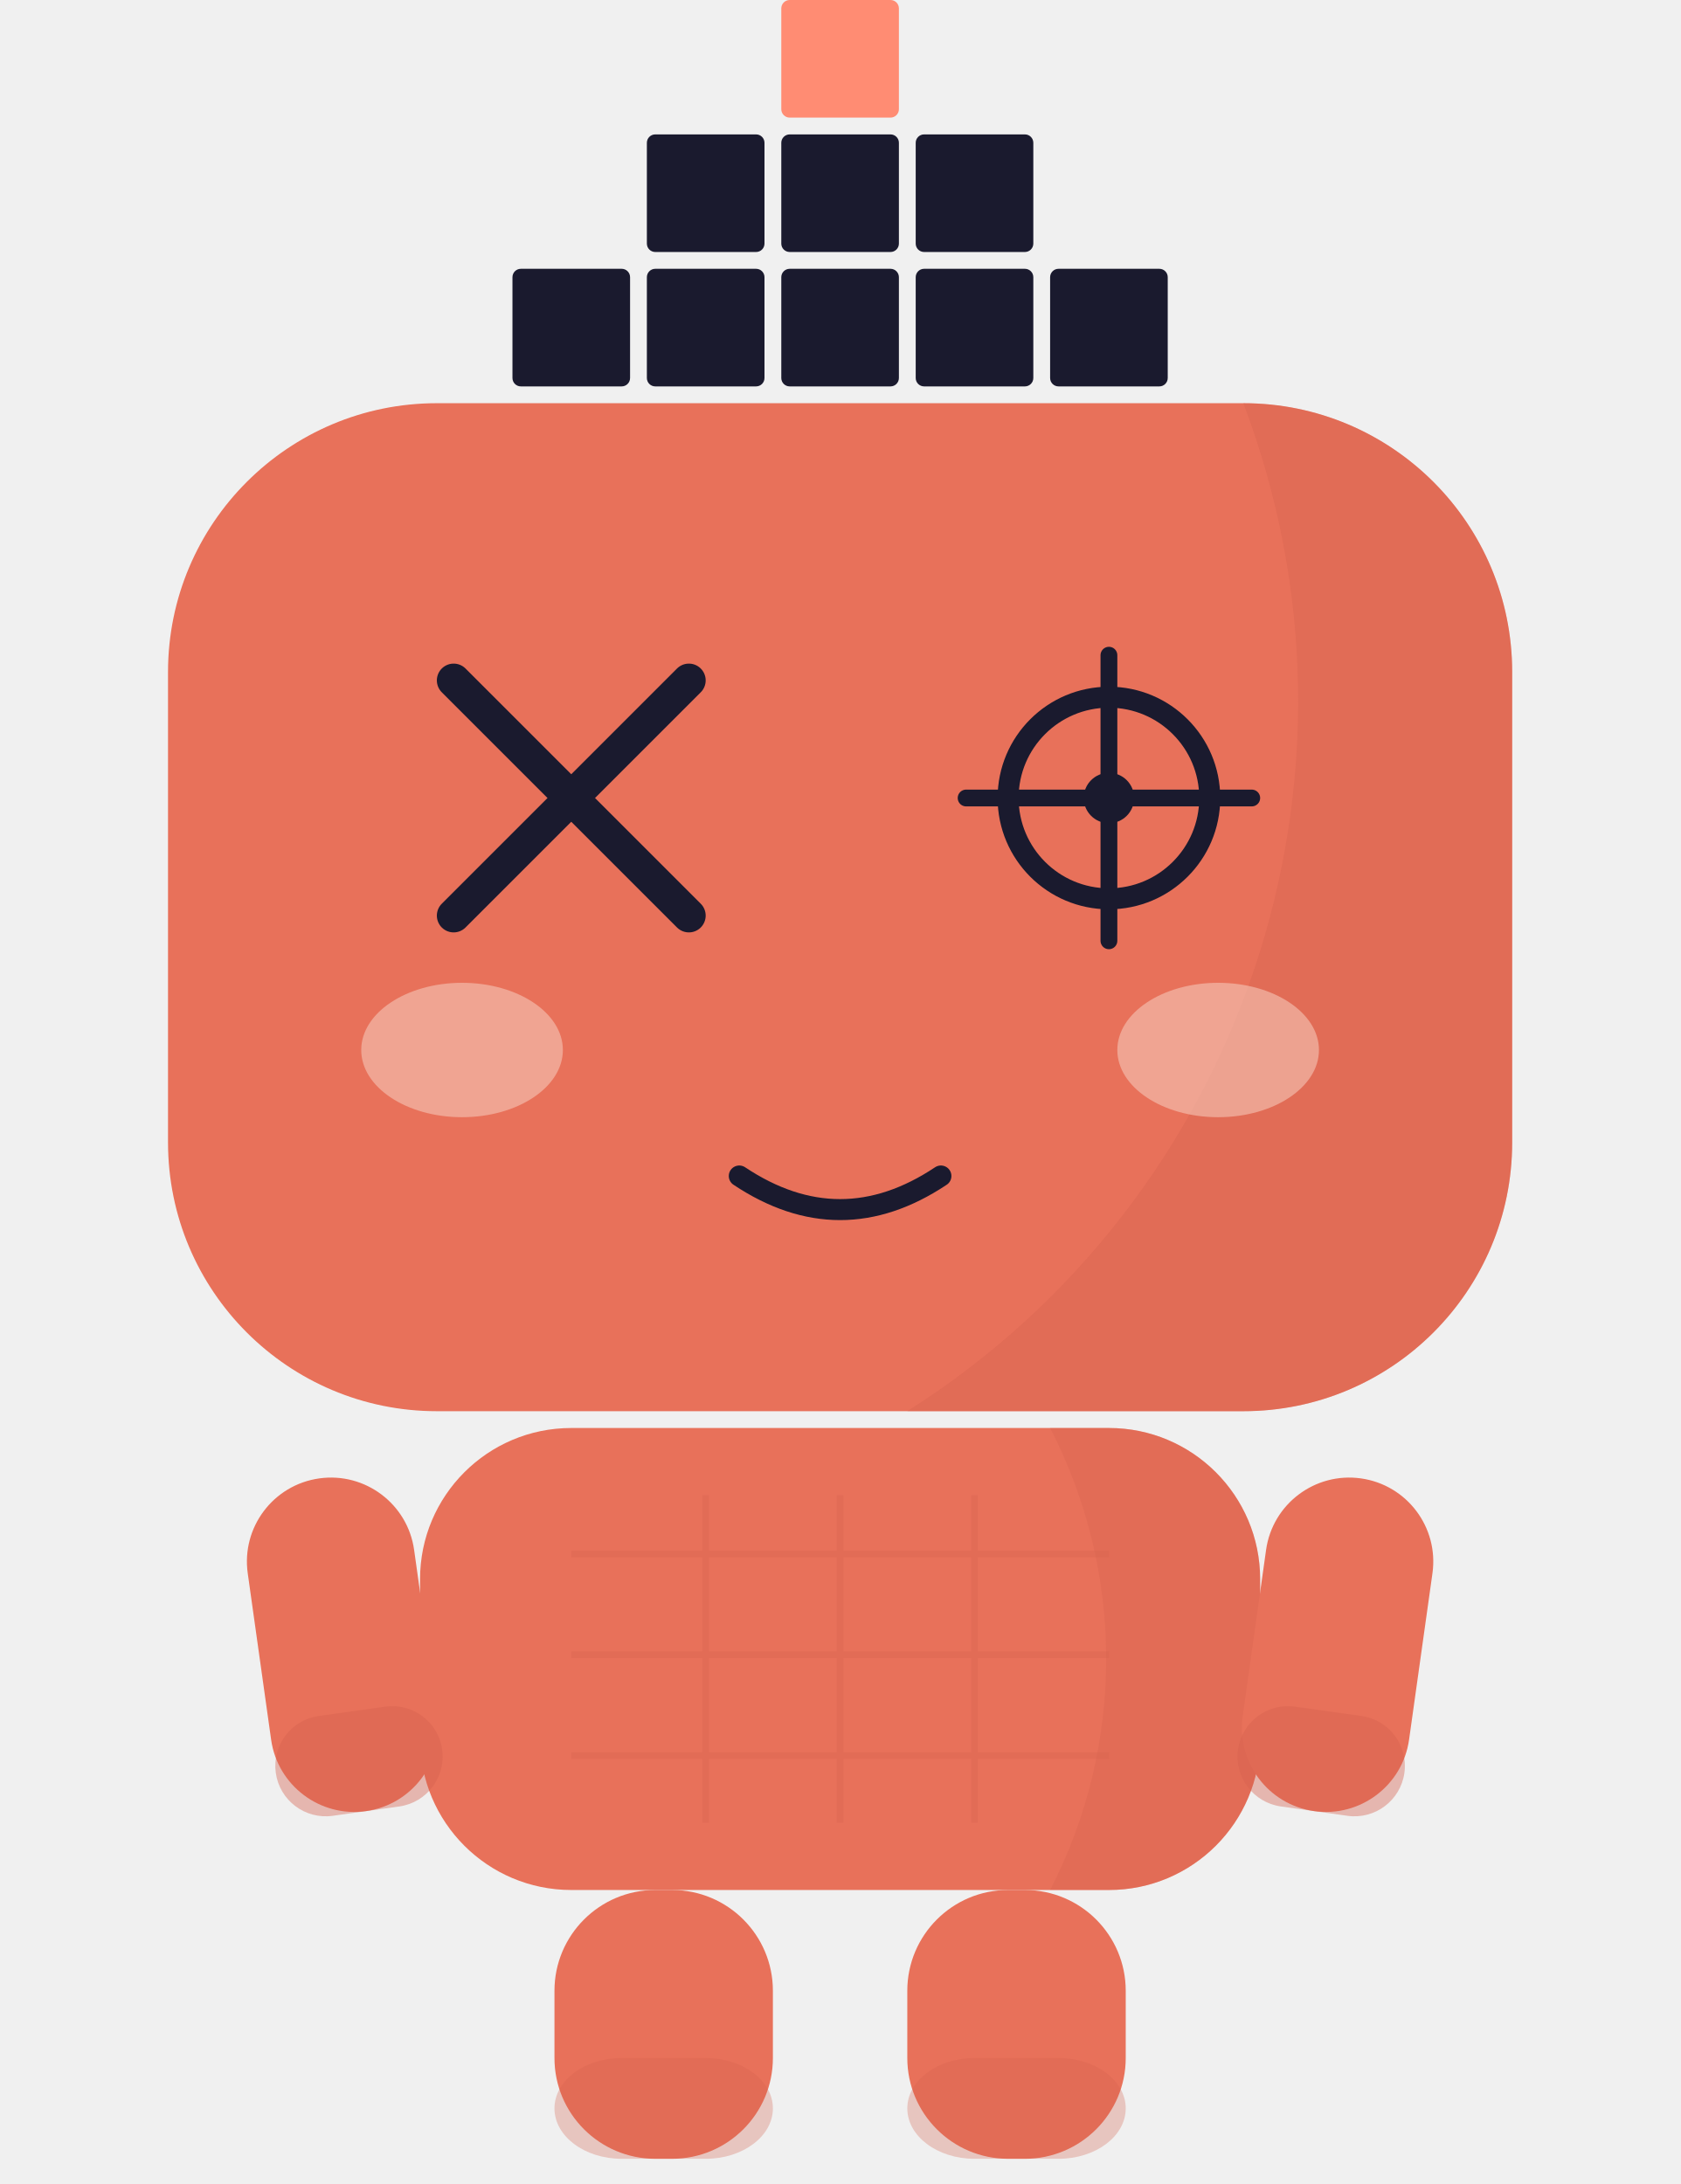
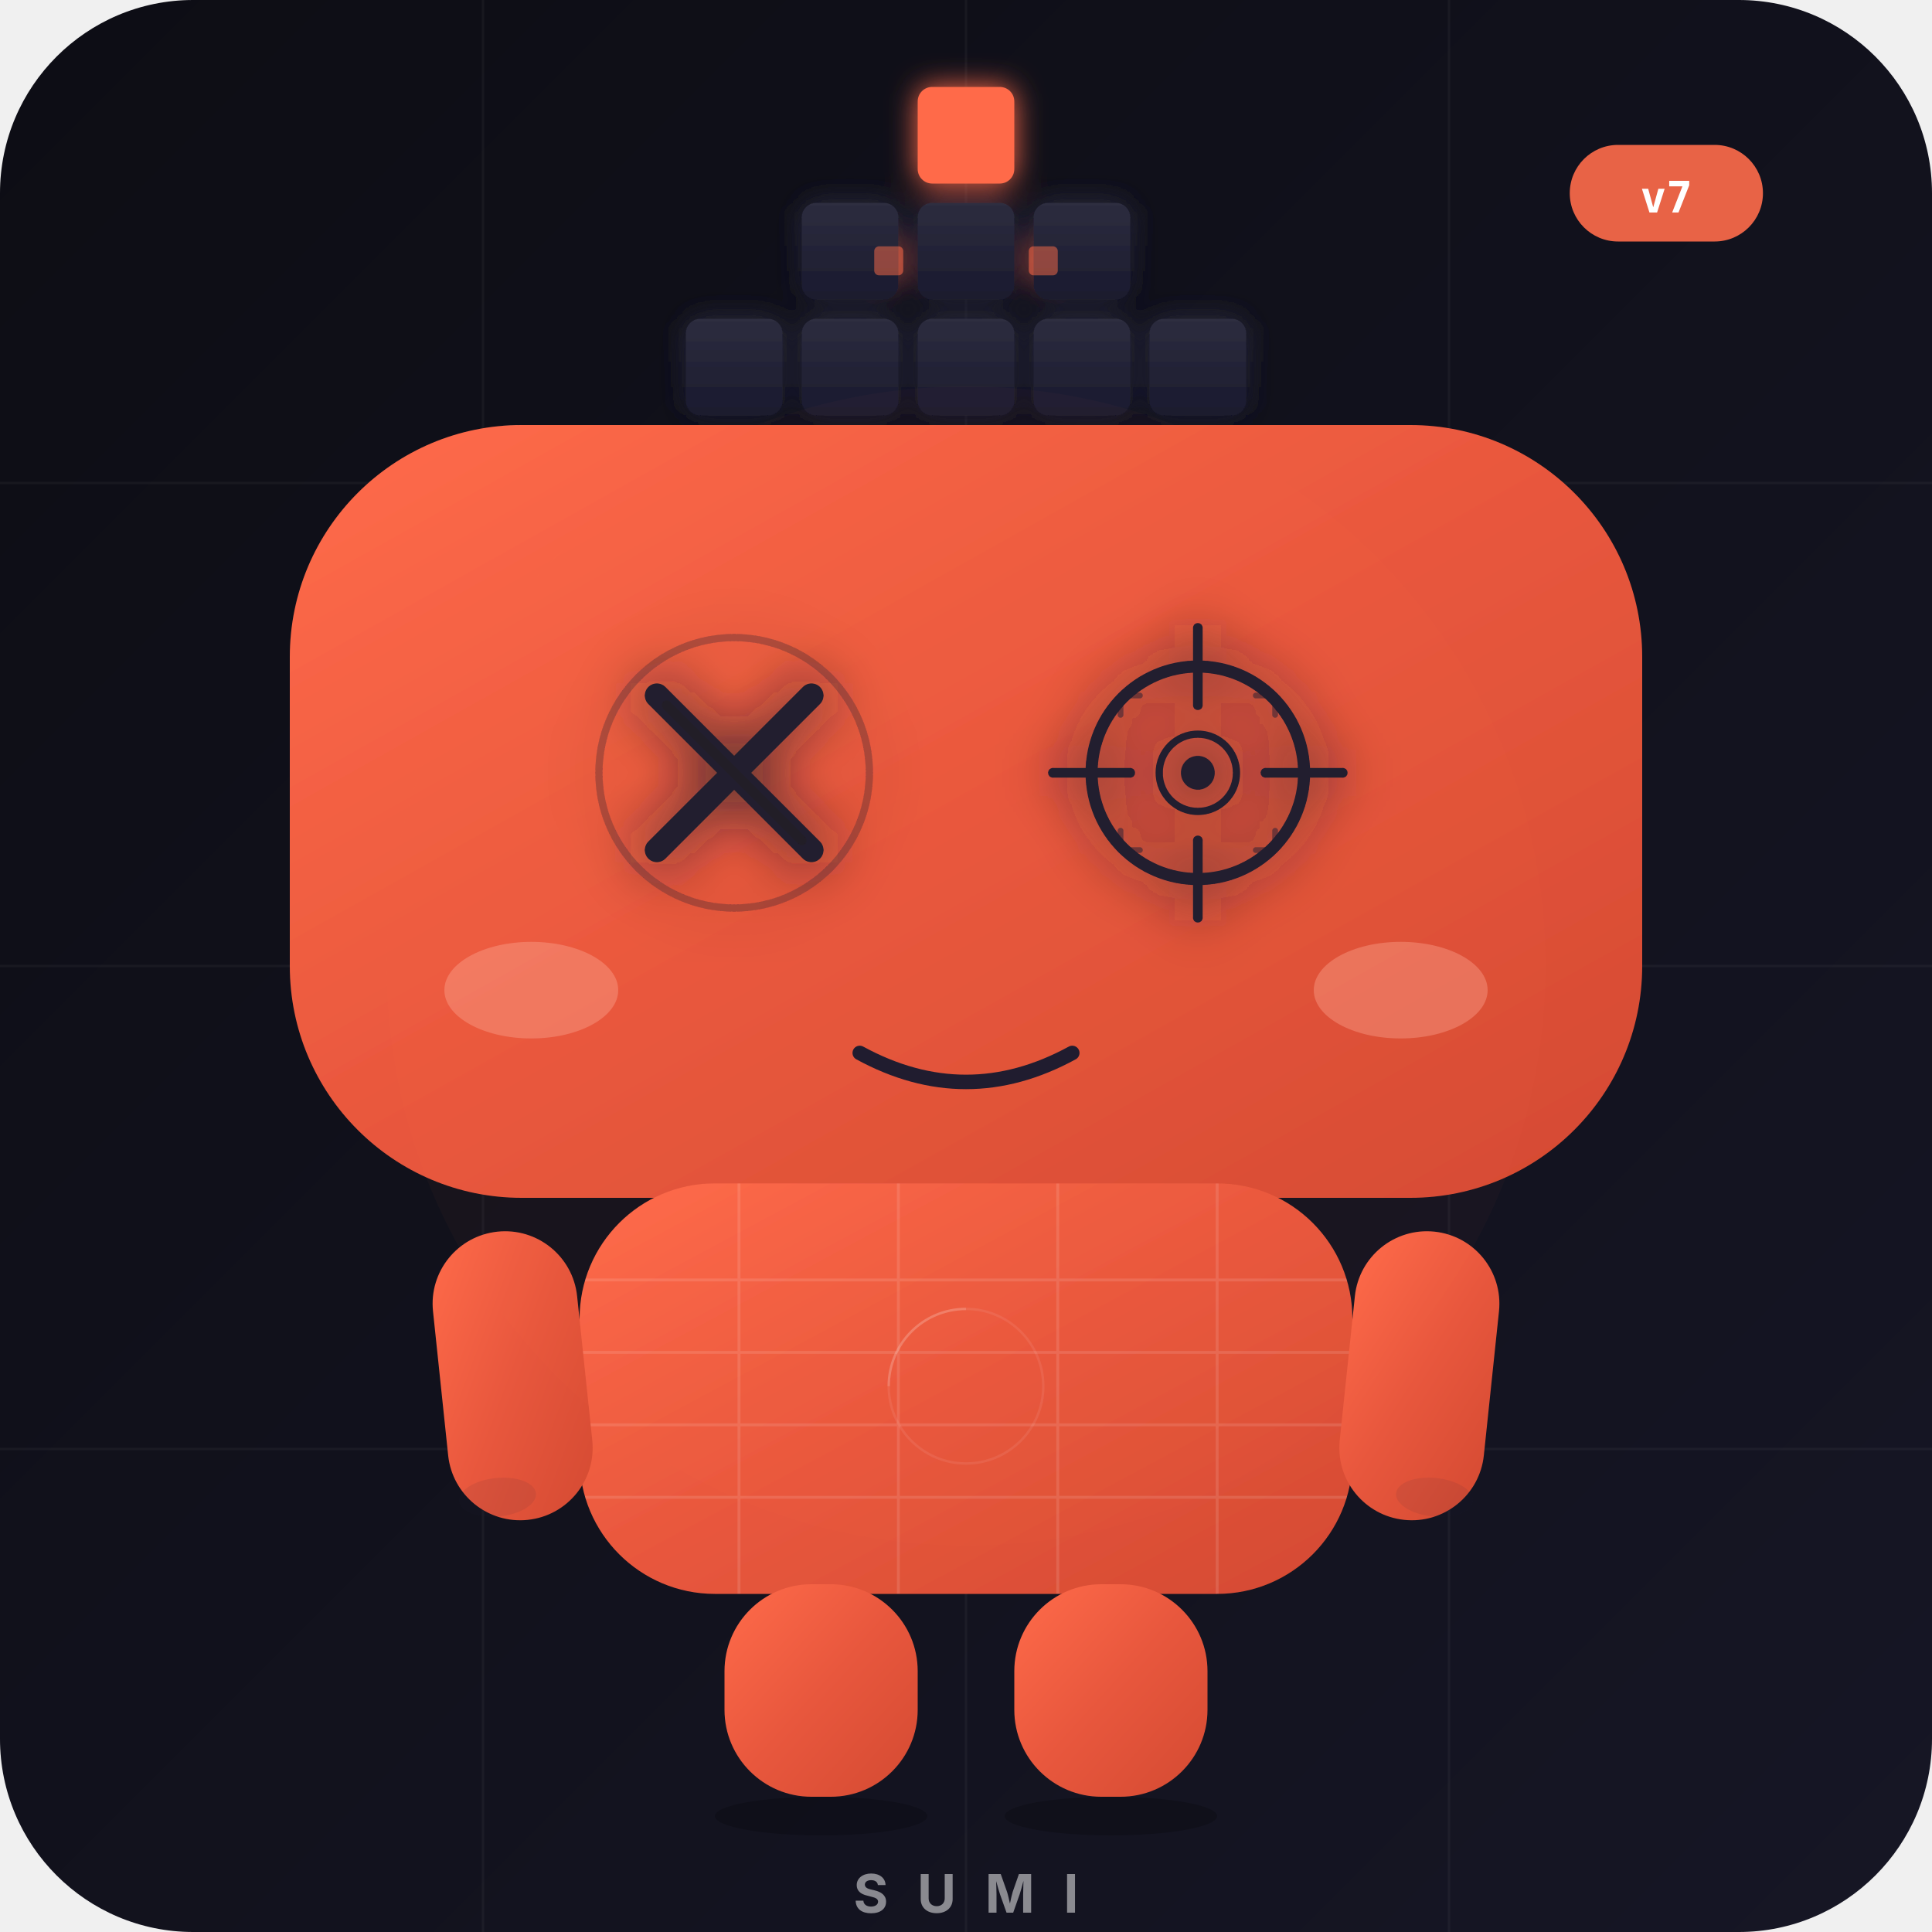
- <svg xmlns="http://www.w3.org/2000/svg" viewBox="0 0 200 260" width="200" height="260">
+ <svg xmlns="http://www.w3.org/2000/svg" viewBox="0 0 400 400" width="400" height="400">
  <defs>
-     <style>
-       .body { fill: #E8715A; }
-       .shadow { fill: #D4604D; }
-       .dark { fill: #1A1A2E; }
-       .highlight { fill: #F5C6B8; }
-       .glow { fill: #FF8C73; }
-     </style>
+     <linearGradient id="bodyGrad" x1="0%" y1="0%" x2="100%" y2="100%">
+       <stop offset="0%" stop-color="#FF6B4A" />
+       <stop offset="50%" stop-color="#E8573D" />
+       <stop offset="100%" stop-color="#D44A32" />
+     </linearGradient>
+     <linearGradient id="glowGrad" x1="0%" y1="0%" x2="0%" y2="100%">
+       <stop offset="0%" stop-color="#FF8C73" />
+       <stop offset="100%" stop-color="#FF6B4A" />
+     </linearGradient>
+     <linearGradient id="crownGrad" x1="0%" y1="0%" x2="0%" y2="100%">
+       <stop offset="0%" stop-color="#2D2D3F" />
+       <stop offset="100%" stop-color="#1A1A2E" />
+     </linearGradient>
+     <linearGradient id="shineGrad" x1="0%" y1="0%" x2="100%" y2="100%">
+       <stop offset="0%" stop-color="#FFFFFF" stop-opacity="0.25" />
+       <stop offset="100%" stop-color="#FFFFFF" stop-opacity="0" />
+     </linearGradient>
+     <linearGradient id="bgGrad" x1="0%" y1="0%" x2="100%" y2="100%">
+       <stop offset="0%" stop-color="#0D0D14" />
+       <stop offset="100%" stop-color="#161625" />
+     </linearGradient>
+     <filter id="softGlow" x="-20%" y="-20%" width="140%" height="140%">
+       <feGaussianBlur stdDeviation="6" result="blur" />
+       <feComposite in="SourceGraphic" in2="blur" operator="over" />
+     </filter>
+     <filter id="crownGlow" x="-30%" y="-30%" width="160%" height="160%">
+       <feGaussianBlur stdDeviation="3" result="blur" />
+       <feComposite in="SourceGraphic" in2="blur" operator="over" />
+     </filter>
+     <filter id="innerShadow">
+       <feOffset dx="0" dy="3" />
+       <feGaussianBlur stdDeviation="4" />
+       <feComposite operator="out" in="SourceGraphic" />
+       <feColorMatrix values="0 0 0 0 0 0 0 0 0 0 0 0 0 0 0 0 0 0 0.15 0" />
+       <feBlend in="SourceGraphic" />
+     </filter>
+     <filter id="noise">
+       <feTurbulence type="fractalNoise" baseFrequency="0.65" numOctaves="3" stitchTiles="stitch" />
+       <feColorMatrix type="saturate" values="0" />
+       <feBlend in="SourceGraphic" mode="multiply" result="noisy" />
+       <feComponentTransfer>
+         <feFuncA type="linear" slope="0.08" />
+       </feComponentTransfer>
+       <feBlend in="SourceGraphic" mode="normal" />
+     </filter>
+     <clipPath id="bodyClip">
+       <rect x="120" y="245" width="160" height="85" rx="28" />
+     </clipPath>
+     <clipPath id="headClip">
+       <rect x="60" y="88" width="280" height="160" rx="48" />
+     </clipPath>
  </defs>
-   <rect class="glow" x="93" y="0" width="14" height="14" rx="1" />
-   <rect class="dark" x="93" y="16" width="14" height="14" rx="1" />
-   <rect class="dark" x="93" y="32" width="14" height="14" rx="1" />
-   <rect class="dark" x="77" y="16" width="14" height="14" rx="1" />
-   <rect class="dark" x="77" y="32" width="14" height="14" rx="1" />
-   <rect class="dark" x="109" y="16" width="14" height="14" rx="1" />
-   <rect class="dark" x="109" y="32" width="14" height="14" rx="1" />
-   <rect class="dark" x="61" y="32" width="14" height="14" rx="1" />
-   <rect class="dark" x="125" y="32" width="14" height="14" rx="1" />
-   <rect class="body" x="20" y="48" width="160" height="120" rx="32" />
-   <path class="shadow" d="M148,48 h0 a32,32 0 0 1 32,32 v56 a32,32 0 0 1 -32,32 h-40 a100,100 0 0 0 40,-120Z" opacity="0.35" />
-   <g transform="translate(68, 95)">
-     <line x1="-14" y1="-14" x2="14" y2="14" stroke="#1A1A2E" stroke-width="4" stroke-linecap="round" />
-     <line x1="14" y1="-14" x2="-14" y2="14" stroke="#1A1A2E" stroke-width="4" stroke-linecap="round" />
+   <rect width="400" height="400" rx="40" fill="url(#bgGrad)" />
+   <g opacity="0.04" stroke="#FFFFFF" stroke-width="0.5">
+     <line x1="0" y1="100" x2="400" y2="100" />
+     <line x1="0" y1="200" x2="400" y2="200" />
+     <line x1="0" y1="300" x2="400" y2="300" />
+     <line x1="100" y1="0" x2="100" y2="400" />
+     <line x1="200" y1="0" x2="200" y2="400" />
+     <line x1="300" y1="0" x2="300" y2="400" />
  </g>
-   <g transform="translate(132, 95)">
-     <circle cx="0" cy="0" r="12" fill="none" stroke="#1A1A2E" stroke-width="2.5" />
-     <line x1="-17" y1="0" x2="17" y2="0" stroke="#1A1A2E" stroke-width="2" stroke-linecap="round" />
-     <line x1="0" y1="-17" x2="0" y2="17" stroke="#1A1A2E" stroke-width="2" stroke-linecap="round" />
-     <circle cx="0" cy="0" r="3" class="dark" />
+   <g filter="url(#crownGlow)">
+     <rect fill="#FF6B4A" x="190" y="18" width="20" height="20" rx="3" />
+     <rect fill="url(#crownGrad)" x="190" y="42" width="20" height="20" rx="3" />
+     <rect fill="url(#crownGrad)" x="190" y="66" width="20" height="20" rx="3" />
+     <rect fill="url(#crownGrad)" x="166" y="42" width="20" height="20" rx="3" />
+     <rect fill="url(#crownGrad)" x="166" y="66" width="20" height="20" rx="3" />
+     <rect fill="url(#crownGrad)" x="214" y="42" width="20" height="20" rx="3" />
+     <rect fill="url(#crownGrad)" x="214" y="66" width="20" height="20" rx="3" />
+     <rect fill="url(#crownGrad)" x="142" y="66" width="20" height="20" rx="3" />
+     <rect fill="url(#crownGrad)" x="238" y="66" width="20" height="20" rx="3" />
+     <rect fill="#FF6B4A" opacity="0.5" x="181" y="51" width="6" height="6" rx="1" />
+     <rect fill="#FF6B4A" opacity="0.5" x="213" y="51" width="6" height="6" rx="1" />
  </g>
-   <ellipse class="highlight" cx="55" cy="125" rx="12" ry="8" opacity="0.6" />
-   <ellipse class="highlight" cx="145" cy="125" rx="12" ry="8" opacity="0.6" />
-   <path d="M88,140 Q100,148 112,140" fill="none" stroke="#1A1A2E" stroke-width="2.5" stroke-linecap="round" />
-   <rect class="body" x="50" y="170" width="100" height="55" rx="18" />
-   <path class="shadow" d="M125,170 h7 a18,18 0 0 1 18,18 v19 a18,18 0 0 1 -18,18 h-7 a60,60 0 0 0 0,-55Z" opacity="0.3" />
-   <g stroke="#D4604D" stroke-width="0.8" opacity="0.3">
-     <line x1="68" y1="185" x2="132" y2="185" />
-     <line x1="68" y1="197" x2="132" y2="197" />
-     <line x1="68" y1="209" x2="132" y2="209" />
-     <line x1="84" y1="178" x2="84" y2="217" />
-     <line x1="100" y1="178" x2="100" y2="217" />
-     <line x1="116" y1="178" x2="116" y2="217" />
+   <g filter="url(#innerShadow)">
+     <rect fill="url(#bodyGrad)" x="60" y="88" width="280" height="160" rx="48" />
  </g>
-   <rect class="body" x="28" y="176" width="20" height="40" rx="10" transform="rotate(-8, 38, 176)" />
-   <rect class="shadow" x="28" y="204" width="20" height="12" rx="6" transform="rotate(-8, 38, 176)" opacity="0.4" />
-   <rect class="body" x="152" y="176" width="20" height="40" rx="10" transform="rotate(8, 162, 176)" />
-   <rect class="shadow" x="152" y="204" width="20" height="12" rx="6" transform="rotate(8, 162, 176)" opacity="0.4" />
-   <rect class="body" x="66" y="225" width="26" height="32" rx="12" />
-   <rect class="body" x="108" y="225" width="26" height="32" rx="12" />
-   <rect class="shadow" x="66" y="245" width="26" height="12" rx="8" opacity="0.3" />
-   <rect class="shadow" x="108" y="245" width="26" height="12" rx="8" opacity="0.3" />
+   <path fill="url(#shineGrad)" d="M108,88 h184 a48,48 0 0 1 48,48 v-10 a48,48 0 0 0 -48,-48 h-200 a48,48 0 0 0 -30,12 Z" clip-path="url(#headClip)" />
+   <g transform="translate(152, 160)" filter="url(#softGlow)">
+     <circle cx="0" cy="0" r="28" fill="none" stroke="#1A1A2E" stroke-width="1.5" opacity="0.3" />
+     <line x1="-16" y1="-16" x2="16" y2="16" stroke="#1A1A2E" stroke-width="5" stroke-linecap="round" />
+     <line x1="16" y1="-16" x2="-16" y2="16" stroke="#1A1A2E" stroke-width="5" stroke-linecap="round" />
+     <line x1="-14" y1="-14" x2="14" y2="14" stroke="#2A1A1A" stroke-width="2" stroke-linecap="round" opacity="0.3" />
+   </g>
+   <g transform="translate(248, 160)" filter="url(#softGlow)">
+     <circle cx="0" cy="0" r="22" fill="none" stroke="#1A1A2E" stroke-width="2.5" />
+     <line x1="-30" y1="0" x2="-14" y2="0" stroke="#1A1A2E" stroke-width="2" stroke-linecap="round" />
+     <line x1="14" y1="0" x2="30" y2="0" stroke="#1A1A2E" stroke-width="2" stroke-linecap="round" />
+     <line x1="0" y1="-30" x2="0" y2="-14" stroke="#1A1A2E" stroke-width="2" stroke-linecap="round" />
+     <line x1="0" y1="14" x2="0" y2="30" stroke="#1A1A2E" stroke-width="2" stroke-linecap="round" />
+     <circle cx="0" cy="0" r="8" fill="none" stroke="#1A1A2E" stroke-width="1.5" />
+     <circle cx="0" cy="0" r="3.5" fill="#1A1A2E" />
+     <path d="M-16,-16 L-16,-12 M-16,-16 L-12,-16" fill="none" stroke="#1A1A2E" stroke-width="1.2" stroke-linecap="round" opacity="0.5" />
+     <path d="M16,-16 L16,-12 M16,-16 L12,-16" fill="none" stroke="#1A1A2E" stroke-width="1.2" stroke-linecap="round" opacity="0.5" />
+     <path d="M-16,16 L-16,12 M-16,16 L-12,16" fill="none" stroke="#1A1A2E" stroke-width="1.2" stroke-linecap="round" opacity="0.5" />
+     <path d="M16,16 L16,12 M16,16 L12,16" fill="none" stroke="#1A1A2E" stroke-width="1.2" stroke-linecap="round" opacity="0.5" />
+   </g>
+   <ellipse fill="#FFB4A0" cx="110" cy="205" rx="18" ry="10" opacity="0.35" />
+   <ellipse fill="#FFB4A0" cx="290" cy="205" rx="18" ry="10" opacity="0.35" />
+   <path d="M178,218 Q200,230 222,218" fill="none" stroke="#1A1A2E" stroke-width="3" stroke-linecap="round" />
+   <g filter="url(#innerShadow)">
+     <rect fill="url(#bodyGrad)" x="120" y="245" width="160" height="85" rx="28" />
+   </g>
+   <path fill="url(#shineGrad)" d="M148,245 h104 a28,28 0 0 1 28,28 v-8 a28,28 0 0 0 -28,-28 h-116 a28,28 0 0 0 -16,6 Z" clip-path="url(#bodyClip)" />
+   <g clip-path="url(#bodyClip)" stroke="#FFFFFF" stroke-width="0.6" opacity="0.12">
+     <line x1="120" y1="265" x2="280" y2="265" />
+     <line x1="120" y1="280" x2="280" y2="280" />
+     <line x1="120" y1="295" x2="280" y2="295" />
+     <line x1="120" y1="310" x2="280" y2="310" />
+     <line x1="153" y1="245" x2="153" y2="330" />
+     <line x1="186" y1="245" x2="186" y2="330" />
+     <line x1="219" y1="245" x2="219" y2="330" />
+     <line x1="252" y1="245" x2="252" y2="330" />
+   </g>
+   <circle cx="200" cy="287" r="16" fill="none" stroke="#FFFFFF" stroke-width="0.5" opacity="0.08" />
+   <path d="M184,287 A16,16 0 0 1 200,271" fill="none" stroke="#FFFFFF" stroke-width="0.5" opacity="0.15" />
+   <rect fill="url(#bodyGrad)" x="88" y="255" width="30" height="60" rx="15" transform="rotate(-6, 103, 255)" />
+   <ellipse fill="#1A1A2E" cx="103" cy="310" rx="8" ry="4" opacity="0.08" transform="rotate(-6, 103, 310)" />
+   <rect fill="url(#bodyGrad)" x="282" y="255" width="30" height="60" rx="15" transform="rotate(6, 297, 255)" />
+   <ellipse fill="#1A1A2E" cx="297" cy="310" rx="8" ry="4" opacity="0.08" transform="rotate(6, 297, 310)" />
+   <rect fill="url(#bodyGrad)" x="150" y="328" width="40" height="44" rx="18" />
+   <rect fill="url(#bodyGrad)" x="210" y="328" width="40" height="44" rx="18" />
+   <ellipse fill="#000000" cx="170" cy="376" rx="22" ry="4" opacity="0.2" />
+   <ellipse fill="#000000" cx="230" cy="376" rx="22" ry="4" opacity="0.2" />
+   <text x="200" y="396" text-anchor="middle" font-family="'SF Pro Display', 'Inter', 'Helvetica Neue', sans-serif" font-weight="700" font-size="11" letter-spacing="6" fill="#FFFFFF" opacity="0.5">SUMI</text>
+   <g transform="translate(325, 30)">
+     <rect x="0" y="0" width="40" height="20" rx="10" fill="#FF6B4A" opacity="0.9" />
+     <text x="20" y="14" text-anchor="middle" font-family="'SF Mono', 'JetBrains Mono', monospace" font-weight="600" font-size="9" fill="#FFFFFF">v7</text>
+   </g>
+   <circle cx="200" cy="200" r="120" fill="#FF6B4A" opacity="0.03" />
</svg>
